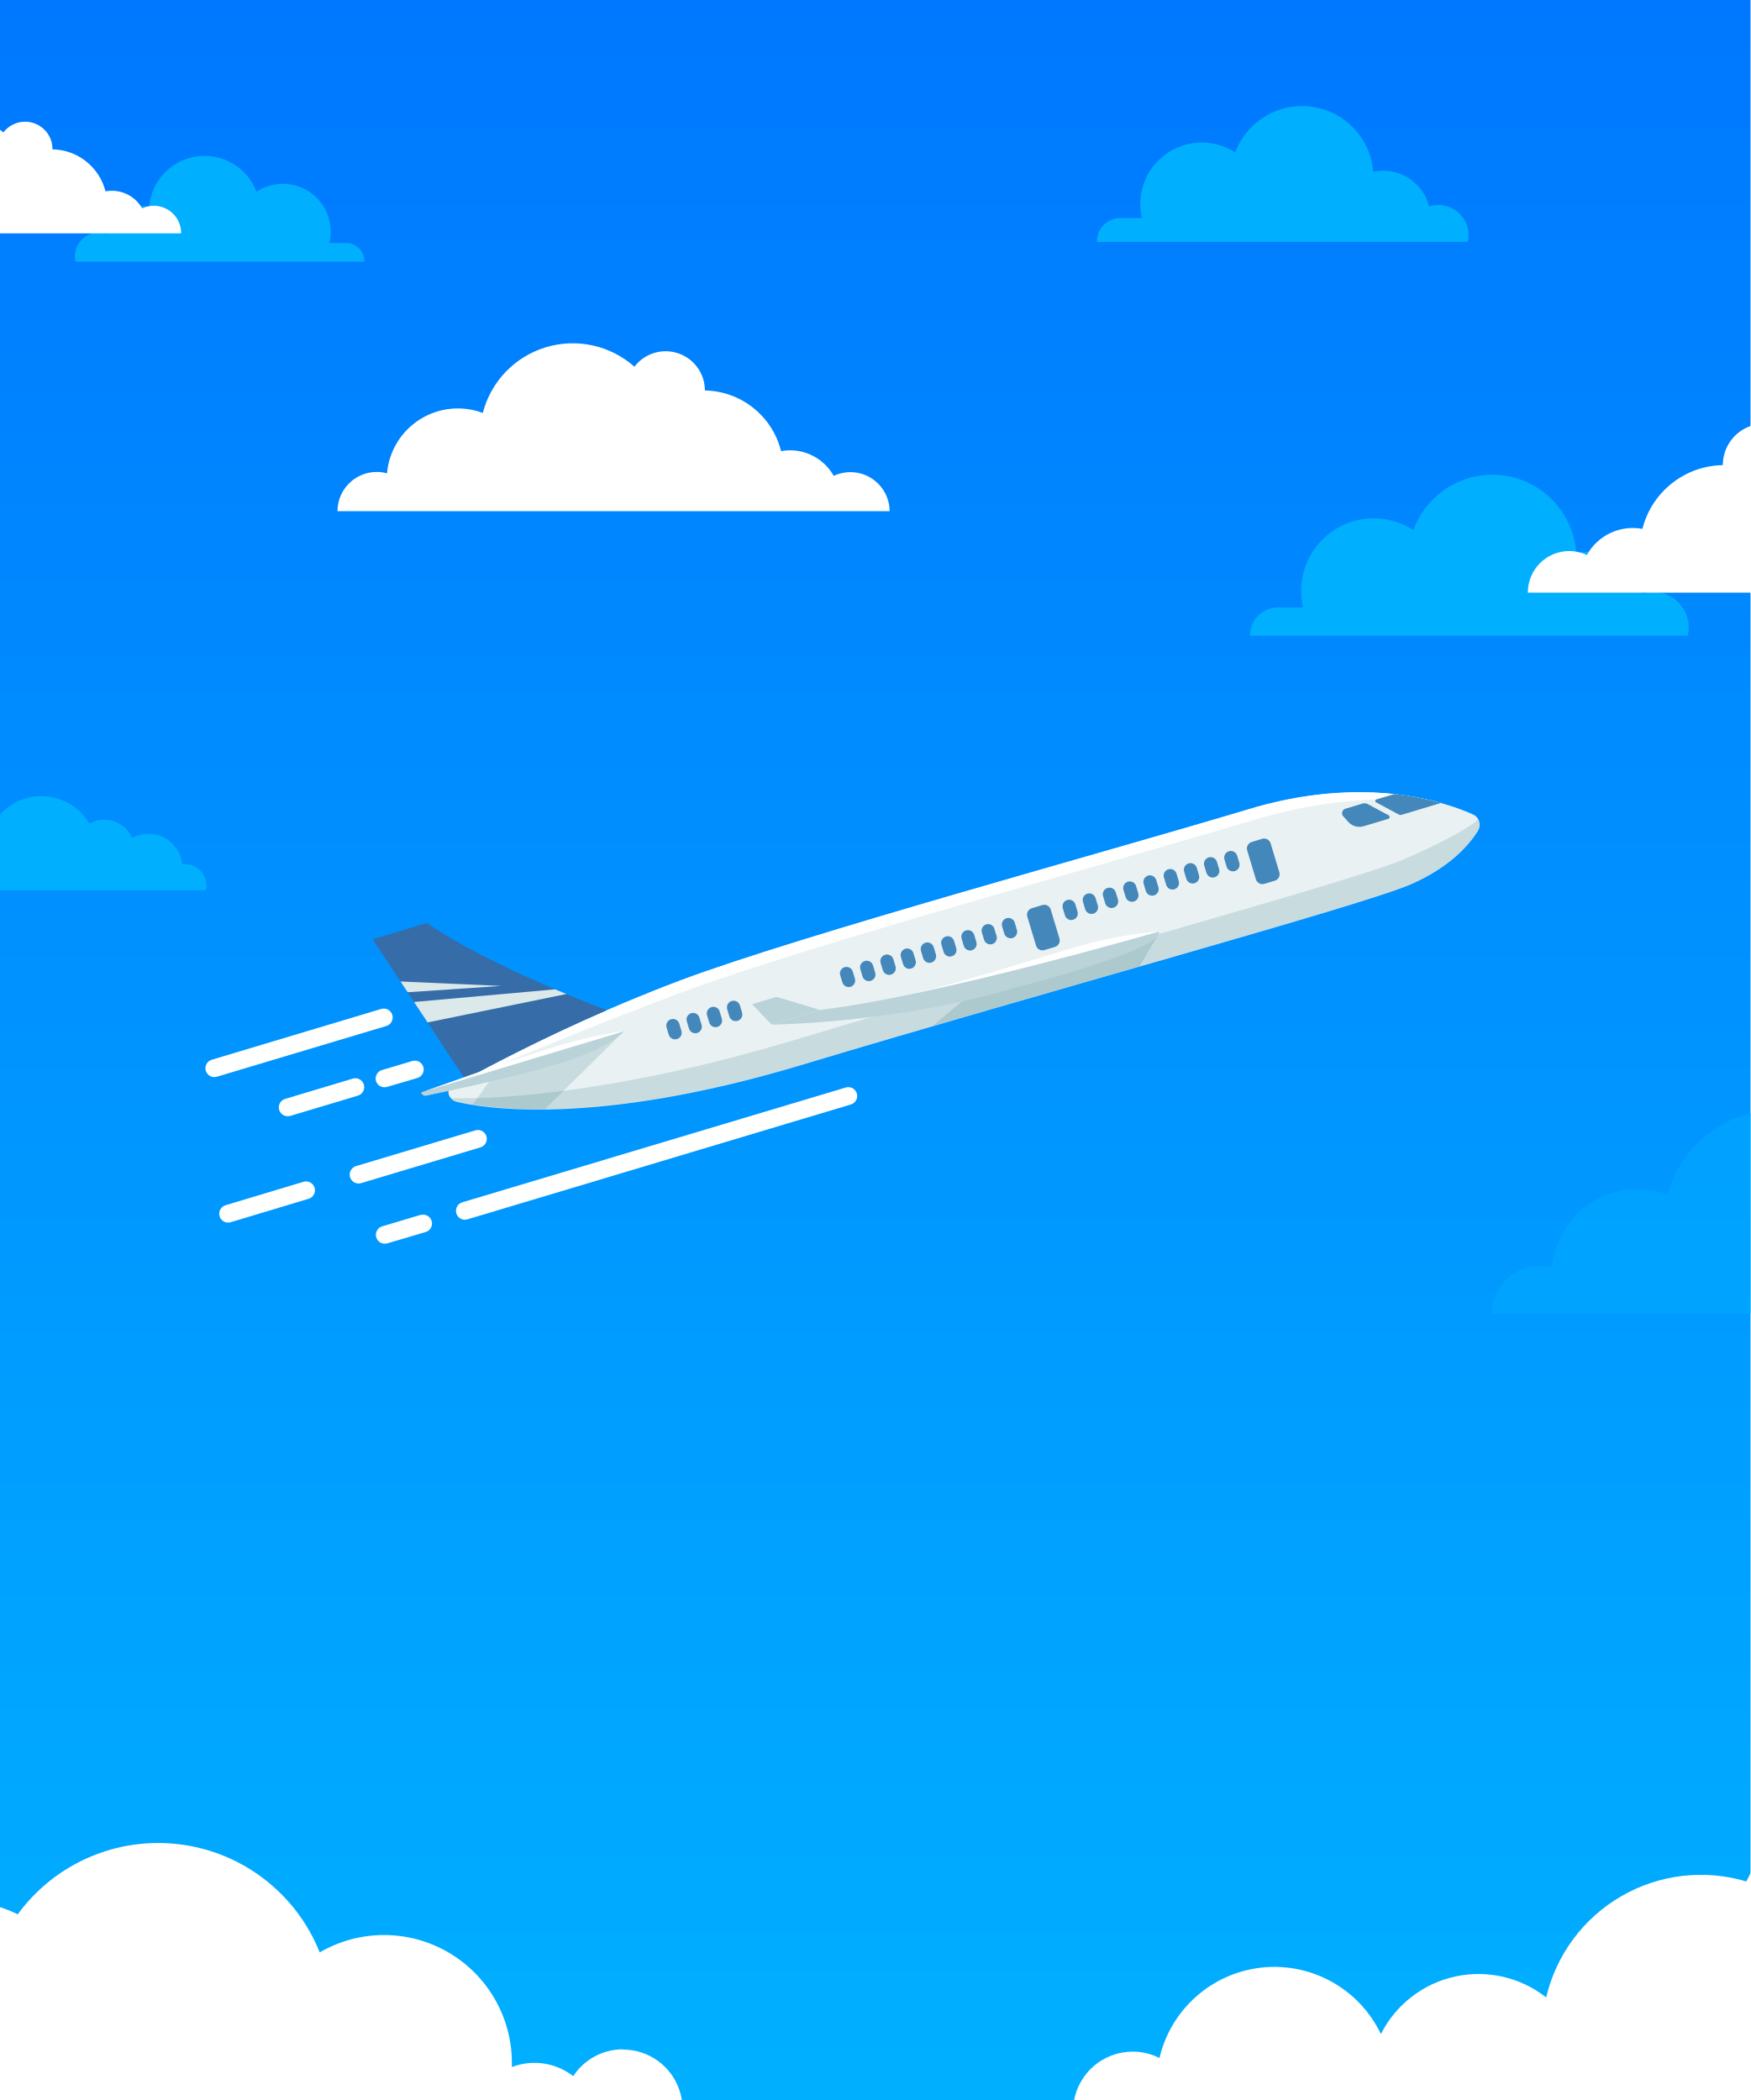
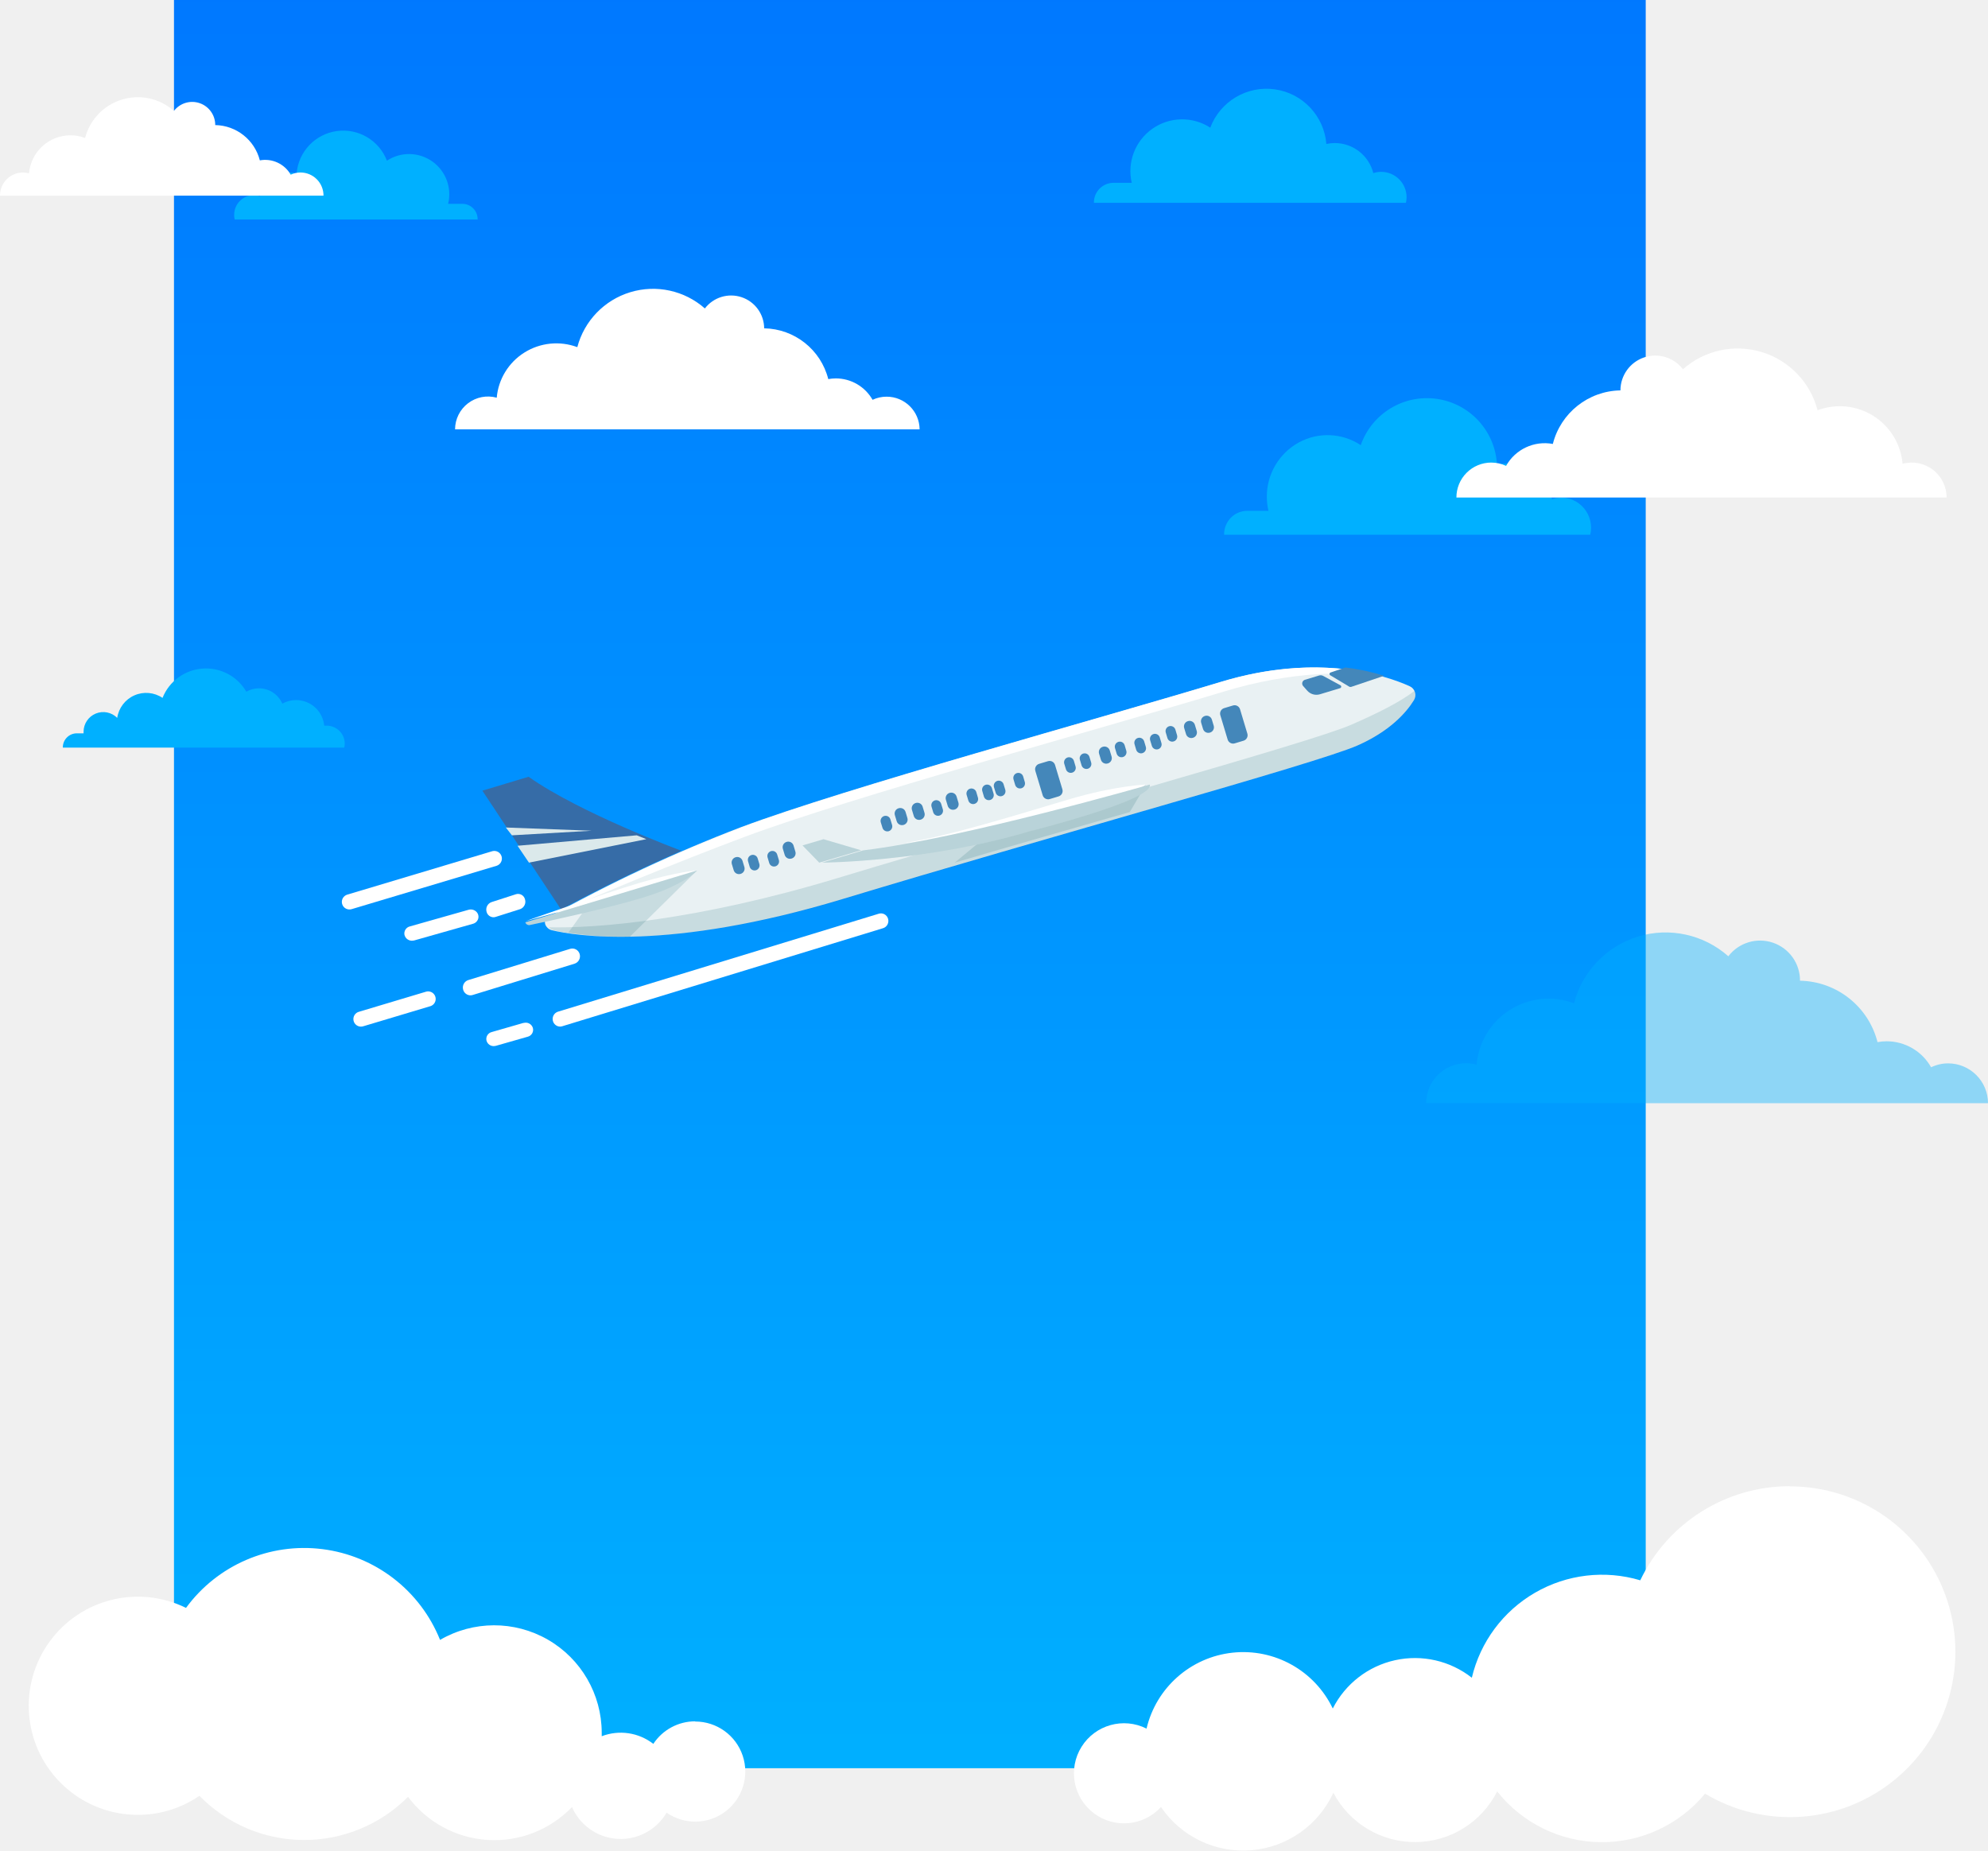
- <svg xmlns="http://www.w3.org/2000/svg" viewBox="0 0 375 450">
+ <svg xmlns="http://www.w3.org/2000/svg" width="509.246" height="474.101" viewBox="0 0 509.246 474.101">
  <defs>
-     <style>.cls-1{fill:none;}.cls-2{isolation:isolate;}.cls-3{fill:url(#linear-gradient);}.cls-4{fill:#e9f1f3;}.cls-10,.cls-5{fill:#dbe9eb;}.cls-5{mix-blend-mode:multiply;}.cls-6{fill:#fff;}.cls-7{fill:#366ca7;}.cls-8{fill:#4487ba;}.cls-9{fill:#d7e7eb;}.cls-11,.cls-13{fill:#00b0ff;}.cls-12{clip-path:url(#clip-path);}.cls-13{opacity:0.41;}</style>
-     <linearGradient id="linear-gradient" x1="187.5" y1="-0.5" x2="187.5" y2="450.5" gradientUnits="userSpaceOnUse">
+     <linearGradient id="linear-gradient" x1="0.5" x2="0.5" y2="1" gradientUnits="objectBoundingBox">
      <stop offset="0" stop-color="#0078ff" />
      <stop offset="1" stop-color="#00b0ff" />
    </linearGradient>
-     <clipPath id="clip-path">
-       <rect id="SVGID" class="cls-1" x="-1" y="-0.5" width="377" height="500" />
-     </clipPath>
  </defs>
-   <g class="cls-2">
-     <g id="Layer_1" data-name="Layer 1">
-       <rect class="cls-3" y="-0.5" width="375" height="451" />
-       <path class="cls-4" d="M316.65,178a2.44,2.44,0,0,0-1.11-3.49c-6-2.7-23.29-8.53-48-1.08-31.07,9.36-95,26.72-121.7,36.66A375.21,375.21,0,0,0,96.63,233a1.1,1.1,0,0,0-.52,1.29l0,.18a2.4,2.4,0,0,0,1.72,1.63c5.68,1.36,29.61,5.44,73.91-7.9,51.26-15.44,119.86-34.07,130.54-38.71C310.45,185.91,314.66,181.24,316.65,178Z" />
-       <path class="cls-5" d="M133.65,221l-27.36,8.67-5,7a91.38,91.38,0,0,0,15.46,1Z" />
-       <path class="cls-6" d="M146.54,212.46c26.71-9.93,90.62-27.29,121.7-36.65,17.25-5.2,31.55-5.14,40.67-3.71-8.56-2.42-22.89-4.28-41.4,1.29-31.07,9.36-95,26.72-121.7,36.66a375.74,375.74,0,0,0-47.1,21.74C109,227.23,128.49,219.18,146.54,212.46Z" />
-       <path class="cls-5" d="M300.73,184.14c-10.67,4.64-79.28,23.28-130.54,38.71-35.72,10.76-61.8,12.78-73.54,12.45a2.41,2.41,0,0,0,1.23.75c5.68,1.36,29.61,5.44,73.91-7.9,51.26-15.44,119.86-34.07,130.54-38.71,8.12-3.53,12.33-8.2,14.32-11.48a2.43,2.43,0,0,0,.09-2.35C313.28,178.37,307,181.42,300.73,184.14Z" />
-       <path class="cls-5" d="M244.11,207.09l4.12-6.94-12.15,3.5L210.45,211l-10.7,8.86C216.27,215,228.11,211.69,244.11,207.09Z" />
-       <path class="cls-7" d="M130,216.46h0S104.5,207,91.47,197.77l-11.64,3.51,19.82,30C105.22,228.24,116.44,222.35,130,216.46Z" />
-       <path class="cls-8" d="M300.21,174.62l8.52-2.57a63.44,63.44,0,0,0-10-1.91l-3.87,1.17a.34.34,0,0,0-.06.62l4.9,2.63A.72.72,0,0,0,300.21,174.62Z" />
-       <path class="cls-8" d="M291.92,172.19l-3.74,1.12a1,1,0,0,0-.45,1.56l1.11,1.25a3.22,3.22,0,0,0,3.3.93l5.28-1.59a.41.41,0,0,0,.07-.75l-4.5-2.42A1.42,1.42,0,0,0,291.92,172.19Z" />
-       <polygon class="cls-9" points="175.69 216.42 166.36 213.62 161.13 215.19 165.29 219.55 175.69 216.42" />
-       <polygon class="cls-5" points="175.69 216.42 166.36 213.62 161.13 215.19 165.29 219.55 175.69 216.42" />
-       <path class="cls-6" d="M131,222.61l2.63-1.58s-4.84.28-14.5,3.19-28.95,9.9-28.95,9.9Z" />
-       <path class="cls-9" d="M133.65,221s-3.14,3.69-13.91,6.93c-9.37,2.82-24.6,6.06-28.4,6.85a1,1,0,0,1-1.14-.68h0Z" />
-       <path class="cls-5" d="M133.65,221s-3.14,3.69-13.91,6.93c-9.37,2.82-24.6,6.06-28.4,6.85a1,1,0,0,1-1.14-.68h0Z" />
-       <rect class="cls-8" x="262.49" y="182.32" width="2.84" height="4.43" rx="1.41" transform="translate(-41.95 83.78) rotate(-16.73)" />
-       <rect class="cls-8" x="258.16" y="183.63" width="2.84" height="4.43" rx="1.41" transform="translate(-42.69 83.13) rotate(-16.83)" />
-       <path class="cls-8" d="M255.9,189.26h0a1.41,1.41,0,0,1-1.75-.94l-.47-1.55a1.41,1.41,0,0,1,.95-1.75h0a1.42,1.42,0,0,1,1.76.94l.46,1.55A1.39,1.39,0,0,1,255.9,189.26Z" />
-       <path class="cls-8" d="M251.57,190.57h0a1.41,1.41,0,0,1-1.75-1l-.47-1.54a1.41,1.41,0,0,1,.94-1.75h0a1.4,1.4,0,0,1,1.76.94l.46,1.54A1.42,1.42,0,0,1,251.57,190.57Z" />
-       <path class="cls-8" d="M247.23,191.87h0a1.41,1.41,0,0,1-1.76-.94l-.46-1.55a1.4,1.4,0,0,1,.94-1.75h0a1.41,1.41,0,0,1,1.75.94l.47,1.55A1.41,1.41,0,0,1,247.23,191.87Z" />
-       <path class="cls-8" d="M242.9,193.18h0a1.41,1.41,0,0,1-1.75-.95l-.47-1.54a1.41,1.41,0,0,1,.95-1.75h0a1.4,1.4,0,0,1,1.76.94l.46,1.54A1.4,1.4,0,0,1,242.9,193.18Z" />
-       <rect class="cls-8" x="236.49" y="190.15" width="2.84" height="4.43" rx="1.41" transform="translate(-45.41 76.9) rotate(-16.78)" />
-       <path class="cls-8" d="M234.23,195.79h0a1.42,1.42,0,0,1-1.76-1l-.46-1.54a1.4,1.4,0,0,1,.94-1.75h0a1.4,1.4,0,0,1,1.75.94l.47,1.54A1.42,1.42,0,0,1,234.23,195.79Z" />
-       <path class="cls-8" d="M229.9,197.09h0a1.4,1.4,0,0,1-1.75-.94l-.47-1.54a1.42,1.42,0,0,1,.95-1.76h0a1.42,1.42,0,0,1,1.76,1l.46,1.54A1.39,1.39,0,0,1,229.9,197.09Z" />
-       <path class="cls-8" d="M216.9,201h0a1.41,1.41,0,0,1-1.75-.94l-.47-1.55a1.41,1.41,0,0,1,.95-1.75h0a1.41,1.41,0,0,1,1.76.94l.46,1.54A1.4,1.4,0,0,1,216.9,201Z" />
-       <path class="cls-8" d="M212.57,202.31h0a1.4,1.4,0,0,1-1.75-.94l-.47-1.54a1.42,1.42,0,0,1,.94-1.76h0a1.4,1.4,0,0,1,1.75,1l.47,1.54A1.41,1.41,0,0,1,212.57,202.31Z" />
-       <path class="cls-8" d="M208.23,203.62h0a1.42,1.42,0,0,1-1.76-.94l-.46-1.55a1.4,1.4,0,0,1,.94-1.75h0a1.4,1.4,0,0,1,1.75.94l.47,1.55A1.41,1.41,0,0,1,208.23,203.62Z" />
-       <path class="cls-8" d="M203.9,204.92h0a1.39,1.39,0,0,1-1.75-.94l-.47-1.54a1.42,1.42,0,0,1,.95-1.76h0a1.42,1.42,0,0,1,1.76.95l.46,1.54A1.39,1.39,0,0,1,203.9,204.92Z" />
-       <rect class="cls-8" x="197.49" y="201.9" width="2.84" height="4.43" rx="1.41" transform="translate(-50.47 66.14) rotate(-16.78)" />
-       <path class="cls-8" d="M195.23,207.54h0a1.4,1.4,0,0,1-1.76-.94l-.46-1.54a1.41,1.41,0,0,1,.94-1.76h0a1.41,1.41,0,0,1,1.75,1l.47,1.54A1.42,1.42,0,0,1,195.23,207.54Z" />
-       <rect class="cls-8" x="188.83" y="204.51" width="2.84" height="4.43" rx="1.41" transform="translate(-51.6 63.76) rotate(-16.79)" />
-       <rect class="cls-8" x="184.49" y="205.82" width="2.84" height="4.43" rx="1.41" transform="translate(-52.15 62.55) rotate(-16.78)" />
-       <path class="cls-8" d="M182.23,211.45h0a1.42,1.42,0,0,1-1.76-.94L180,209a1.4,1.4,0,0,1,.94-1.75h0a1.41,1.41,0,0,1,1.75.94l.47,1.55A1.41,1.41,0,0,1,182.23,211.45Z" />
-       <rect class="cls-8" x="155.96" y="214.41" width="2.84" height="4.43" rx="1.41" transform="translate(-55.44 54.14) rotate(-16.64)" />
-       <path class="cls-8" d="M153.7,220.05h0a1.4,1.4,0,0,1-1.76-.94l-.46-1.54a1.42,1.42,0,0,1,.94-1.76h0a1.39,1.39,0,0,1,1.75.94l.47,1.54A1.42,1.42,0,0,1,153.7,220.05Z" />
-       <path class="cls-8" d="M149.36,221.35h0a1.42,1.42,0,0,1-1.76-.94l-.46-1.55a1.39,1.39,0,0,1,.94-1.75h0a1.41,1.41,0,0,1,1.75.94l.47,1.55A1.41,1.41,0,0,1,149.36,221.35Z" />
-       <rect class="cls-8" x="142.96" y="218.33" width="2.84" height="4.43" rx="1.41" transform="translate(-57.54 51.1) rotate(-16.79)" />
-       <rect class="cls-8" x="268.02" y="179.87" width="5.24" height="9.37" rx="1.45" transform="translate(-41.73 85.9) rotate(-16.76)" />
-       <rect class="cls-8" x="220.91" y="194.06" width="5.24" height="9.37" rx="1.45" transform="translate(-47.82 72.92) rotate(-16.76)" />
-       <path class="cls-6" d="M245.56,201.4l2.71-1.78s-7.63.23-19.53,3.81-29.94,9.37-41.5,11.18c0,0,26.47-2.87,28.77-3.49S245.56,201.4,245.56,201.4Z" />
-       <path class="cls-9" d="M248.27,199.62s-47.4,13.78-72.58,16.8l-10.4,3.13s26.62-.17,52.5-8C217.79,211.58,249.45,203.54,248.27,199.62Z" />
-       <path class="cls-5" d="M248.27,199.62s-47.4,13.78-72.58,16.8l-10.4,3.13s26.62-.17,52.5-8C217.79,211.58,249.45,203.54,248.27,199.62Z" />
-       <path class="cls-10" d="M118.92,212,88.7,214.71l2.9,4.38L121.36,213Z" />
-       <polygon class="cls-10" points="85.8 210.32 87.33 212.62 107.38 211.27 85.8 210.32" />
-       <path class="cls-6" d="M90.1,260.33l-8.17,2.44a1.9,1.9,0,0,0,.73,3.72,1.53,1.53,0,0,0,.36-.07L91.2,264a1.9,1.9,0,0,0-1.1-3.64Z" />
-       <path class="cls-6" d="M183.56,234.31a1.9,1.9,0,0,0-2.37-1.27L99,257.65a1.91,1.91,0,0,0,.73,3.72,1.72,1.72,0,0,0,.37-.07l82.16-24.62A1.9,1.9,0,0,0,183.56,234.31Z" />
-       <path class="cls-6" d="M65,253.25l-16.63,5a1.9,1.9,0,0,0,.73,3.72,2.33,2.33,0,0,0,.36-.08l16.63-5A1.9,1.9,0,1,0,65,253.25Z" />
-       <path class="cls-6" d="M104.21,243.5a1.91,1.91,0,0,0-2.37-1.28l-25.61,7.67a1.91,1.91,0,0,0,.73,3.72,2.66,2.66,0,0,0,.37-.07l25.6-7.68A1.9,1.9,0,0,0,104.21,243.5Z" />
-       <path class="cls-6" d="M75.58,231.13l-14.44,4.33a1.9,1.9,0,0,0,.73,3.72,2.29,2.29,0,0,0,.36-.07l14.44-4.33a1.9,1.9,0,0,0-1.09-3.65Z" />
-       <path class="cls-6" d="M80.54,231.63a1.9,1.9,0,0,0,2,1.35,1.53,1.53,0,0,0,.36-.07L89.42,231a1.9,1.9,0,0,0-1.1-3.64l-6.5,1.94A1.91,1.91,0,0,0,80.54,231.63Z" />
-       <path class="cls-6" d="M46.09,230.8a1.53,1.53,0,0,0,.36-.07l36.43-10.91a1.91,1.91,0,0,0-1.1-3.65L45.36,227.09a1.9,1.9,0,0,0,.73,3.71Z" />
-       <path class="cls-6" d="M182.17,101.17a8.33,8.33,0,0,0-3.56.8,10.76,10.76,0,0,0-9.37-5.48,10.94,10.94,0,0,0-1.91.18,17.15,17.15,0,0,0-16.32-13h0a8.41,8.41,0,0,0-15.1-5.09,19.9,19.9,0,0,0-32.48,9.91,15.23,15.23,0,0,0-20.52,12.94,8.33,8.33,0,0,0-2.19-.3,8.42,8.42,0,0,0-8.42,8.41H190.59A8.42,8.42,0,0,0,182.17,101.17Z" />
-       <path class="cls-11" d="M361.78,134.49a7.61,7.61,0,0,0-10-7.26,12,12,0,0,0-11.59-9,12.21,12.21,0,0,0-2.51.27,18,18,0,0,0-34.88-4.9,15.55,15.55,0,0,0-24.05,13,15.66,15.66,0,0,0,.42,3.58h-5.43a5.92,5.92,0,0,0-5.92,5.92v.12h93.75A7.39,7.39,0,0,0,361.78,134.49Z" />
-       <g class="cls-12">
-         <path class="cls-11" d="M44.22,189.78a4.6,4.6,0,0,0-4.6-4.6,4.46,4.46,0,0,0-.63,0,7.2,7.2,0,0,0-7.17-6.52,7.1,7.1,0,0,0-3.5.91,6.48,6.48,0,0,0-5.94-3.91,6.38,6.38,0,0,0-3.22.86A11.89,11.89,0,0,0-2.18,178.1a7.41,7.41,0,0,0-4.16-1.27,7.47,7.47,0,0,0-7.38,6.37,5,5,0,0,0-3.57-1.48,5,5,0,0,0-5,5c0,.14,0,.28,0,.42H-24a3.57,3.57,0,0,0-3.57,3.57v.07H44.1A4.34,4.34,0,0,0,44.22,189.78Z" />
-         <path class="cls-13" d="M452.5,271.32a10,10,0,0,0-4.31,1,13,13,0,0,0-11.33-6.63,12.56,12.56,0,0,0-2.31.22,20.76,20.76,0,0,0-19.74-15.67h0A10.17,10.17,0,0,0,396.55,244a24.07,24.07,0,0,0-39.29,12,18.39,18.39,0,0,0-24.81,15.65,10.16,10.16,0,0,0-12.84,9.82H462.68A10.17,10.17,0,0,0,452.5,271.32Z" />
-         <path class="cls-6" d="M336.19,118.08a9,9,0,0,1,3.77.84,11.26,11.26,0,0,1,11.9-5.59,18.07,18.07,0,0,1,17.22-13.66h0A8.87,8.87,0,0,1,385,94.28a21,21,0,0,1,34.28,10.46,16.05,16.05,0,0,1,21.65,13.65A8.87,8.87,0,0,1,452.13,127H327.31A8.88,8.88,0,0,1,336.19,118.08Z" />
-         <path class="cls-11" d="M16.06,54.92a5,5,0,0,1,6.59-4.79,7.89,7.89,0,0,1,7.65-6,8.27,8.27,0,0,1,1.66.18,11.91,11.91,0,0,1,23-3.23,10.25,10.25,0,0,1,15.59,11h3.58A3.91,3.91,0,0,1,78.06,56v.08H16.19A4.66,4.66,0,0,1,16.06,54.92Z" />
-         <path class="cls-6" d="M32.94,44.09a5.93,5.93,0,0,0-2.48.56A7.49,7.49,0,0,0,22.6,41a11.94,11.94,0,0,0-11.36-9h0A5.86,5.86,0,0,0,.72,28.39a13.75,13.75,0,0,0-9.2-3.5A13.86,13.86,0,0,0-21.9,35.29a10.47,10.47,0,0,0-3.73-.68A10.6,10.6,0,0,0-36.18,44.3a6,6,0,0,0-1.53-.21A5.86,5.86,0,0,0-43.57,50H38.81A5.87,5.87,0,0,0,32.94,44.09Z" />
-         <path class="cls-11" d="M314.62,50.4a6.47,6.47,0,0,0-6.47-6.47,6.28,6.28,0,0,0-2,.32,10.15,10.15,0,0,0-9.83-7.67,10.69,10.69,0,0,0-2.13.23,15.29,15.29,0,0,0-29.56-4.15,13.18,13.18,0,0,0-20,14.07H240a5,5,0,0,0-5,5v.1h79.45A6.32,6.32,0,0,0,314.62,50.4Z" />
-         <path class="cls-6" d="M412.2,379.17a42.17,42.17,0,0,0-38.07,24,34.06,34.06,0,0,0-42.89,24.85,23.43,23.43,0,0,0-35.41,7.85A25.28,25.28,0,0,0,248.4,441a12.76,12.76,0,1,0,3.68,20,25.27,25.27,0,0,0,43.9-3.64,23.43,23.43,0,0,0,41.71-.34,34,34,0,0,0,52.94.57,42.16,42.16,0,1,0,21.57-78.38Z" />
-         <path class="cls-6" d="M133.45,439.14a12.74,12.74,0,0,0-10.65,5.75,13.49,13.49,0,0,0-13.14-1.95c0-.3,0-.6,0-.9a27.39,27.39,0,0,0-41.17-23.67A37.26,37.26,0,0,0,3.8,410.21a27.67,27.67,0,0,0-12.29-2.86,27.83,27.83,0,0,0-27.84,27.83A27.83,27.83,0,0,0-8.49,463a27.72,27.72,0,0,0,15.71-4.86,37.23,37.23,0,0,0,53.12.26A27.37,27.37,0,0,0,102.09,461a13.52,13.52,0,0,0,24.09,1.43,12.76,12.76,0,1,0,7.27-23.24Z" />
-       </g>
+   <g id="lywing-slash-screen" transform="translate(-0.432)">
+     <rect id="Rectangle" width="377" height="453" transform="translate(45)" fill="url(#linear-gradient)" />
+     <path id="Path" d="M222.649,8.342a2.483,2.483,0,0,0-1.12-3.542c-6.056-2.74-23.507-8.658-48.448-1.1-31.36,9.5-95.887,27.121-122.836,37.21A377.735,377.735,0,0,0,.575,64.167,1.119,1.119,0,0,0,.05,65.476v.183a2.428,2.428,0,0,0,1.736,1.654c5.733,1.38,29.886,5.522,74.6-8.018C128.124,43.623,197.365,24.714,208.144,20,216.391,16.37,220.64,11.63,222.649,8.342Z" transform="translate(140 171)" fill="#e9f1f3" />
+     <path id="Path-2" data-name="Path" d="M33,0,5.1,8.832,0,15.962a93.289,93.289,0,0,0,15.766,1.019Z" transform="translate(146 223)" fill="#dbe9eb" style="mix-blend-mode: multiply;isolation: isolate" />
+     <path id="Path-3" data-name="Path" d="M48.24,43.372c26.939-10.083,91.4-27.71,122.742-37.214C188.379.878,202.8.939,212,2.391c-8.633-2.457-23.086-4.346-41.755,1.31C138.909,13.205,74.432,30.832,47.5,40.925A377.762,377.762,0,0,0,0,63C10.378,58.37,30.035,50.2,48.24,43.372Z" transform="translate(143 171)" fill="#fff" />
+     <path id="Path-4" data-name="Path" d="M205.608,8.653c-10.75,4.707-79.874,23.617-131.517,39.27C38.1,58.839,11.828,60.888,0,60.553a2.425,2.425,0,0,0,1.239.761C6.962,62.694,31.071,66.833,75.7,53.3,127.346,37.636,196.46,18.737,207.22,14.03c8.181-3.581,12.422-8.319,14.427-11.646A2.48,2.48,0,0,0,221.738,0C218.252,2.8,211.925,5.894,205.608,8.653Z" transform="translate(141 177)" fill="#dbe9eb" style="mix-blend-mode: multiply;isolation: isolate" />
+     <path id="Path-5" data-name="Path" d="M44.836,7.042,49,0,36.72,3.551l-25.9,7.458L0,20C16.7,15.068,28.664,11.71,44.836,7.042Z" transform="translate(245 201)" fill="#dbe9eb" style="mix-blend-mode: multiply;isolation: isolate" />
+     <path id="Path-6" data-name="Path" d="M51,18.963h0S25.078,9.365,11.833,0L0,3.561,20.148,34C25.81,30.916,37.216,24.939,51,18.963Z" transform="translate(124 199)" fill="#366ca7" />
+     <path id="Path-7" data-name="Path" d="M5.543,4.976,14,2.121A57.051,57.051,0,0,0,4.074,0L.233,1.3A.372.372,0,0,0,0,1.622a.391.391,0,0,0,.171.366L5.037,4.909A.647.647,0,0,0,5.543,4.976Z" transform="translate(341 171)" fill="#4487ba" />
+     <path id="Path-8" data-name="Path" d="M4.323.061.652,1.169A.993.993,0,0,0,.21,2.713L1.3,3.95a3.144,3.144,0,0,0,3.239.92L9.722,3.3a.407.407,0,0,0,.069-.742L5.373.16a1.384,1.384,0,0,0-1.05-.1Z" transform="translate(334 173)" fill="#4487ba" />
+     <path id="Path-9" data-name="Path" d="M15,2.833,5.388,0,0,1.589,4.286,6,15,2.833Z" transform="translate(206 215)" fill="#d7e7eb" />
+     <path id="Path-10" data-name="Path" d="M15,2.833,5.388,0,0,1.589,4.286,6,15,2.833Z" transform="translate(206 215)" fill="#dbe9eb" style="mix-blend-mode: multiply;isolation: isolate" />
+     <path id="Path-11" data-name="Path" d="M41.337,1.569,44,0S39.1.278,29.316,3.168,0,13,0,13Z" transform="translate(135 223)" fill="#fff" />
+     <path id="Path-12" data-name="Path" d="M44,0S40.82,3.744,29.914,7.032C20.425,9.893,5,13.18,1.154,13.982A1.012,1.012,0,0,1,0,13.292H0Z" transform="translate(135 223)" fill="#d7e7eb" />
+     <path id="Path-13" data-name="Path" d="M44,0S40.82,3.744,29.914,7.032C20.425,9.893,5,13.18,1.154,13.982A1.012,1.012,0,0,1,0,13.292H0Z" transform="translate(135 223)" fill="#dbe9eb" style="mix-blend-mode: multiply;isolation: isolate" />
+     <rect id="Rectangle-2" data-name="Rectangle" width="2.858" height="4.455" rx="1.41" transform="matrix(0.958, -0.288, 0.288, 0.958, 307.722, 183.829)" fill="#4487ba" />
+     <rect id="Rectangle-3" data-name="Rectangle" width="2.858" height="4.455" rx="1.41" transform="translate(303.364 185.164) rotate(-16.83)" fill="#4487ba" />
+     <path id="Path-14" data-name="Path" d="M2.077,3.946h0a1.284,1.284,0,0,1-1.6-.863L.053,1.661A1.3,1.3,0,0,1,.919.054h0a1.293,1.293,0,0,1,1.6.863L2.943,2.34a1.284,1.284,0,0,1-.1.987,1.269,1.269,0,0,1-.77.619Z" transform="translate(299 186)" fill="#4487ba" />
+     <path id="Path-15" data-name="Path" d="M2.077,3.951h0A1.286,1.286,0,0,1,.482,3.044l-.428-1.4A1.279,1.279,0,0,1,.91.058h0a1.277,1.277,0,0,1,1.6.853l.419,1.4a1.288,1.288,0,0,1-.857,1.643Z" transform="translate(295 188)" fill="#4487ba" />
+     <path id="Path-16" data-name="Path" d="M2.086,3.944h0a1.289,1.289,0,0,1-1.61-.862L.056,1.659A1.285,1.285,0,0,1,.916.054h0a1.289,1.289,0,0,1,1.6.862l.43,1.422A1.294,1.294,0,0,1,2.086,3.944Z" transform="translate(291 189)" fill="#4487ba" />
+     <path id="Path-17" data-name="Path" d="M2.077,3.947h0a1.284,1.284,0,0,1-1.6-.871L.053,1.663A1.294,1.294,0,0,1,.919.058h0A1.27,1.27,0,0,1,1.9.151,1.282,1.282,0,0,1,2.523.92l.419,1.412a1.291,1.291,0,0,1-.1.99,1.278,1.278,0,0,1-.77.624Z" transform="translate(286 190)" fill="#4487ba" />
+     <rect id="Rectangle-4" data-name="Rectangle" width="2.858" height="4.455" rx="1.41" transform="translate(281.562 191.73) rotate(-16.78)" fill="#4487ba" />
+     <path id="Path-18" data-name="Path" d="M2.077,3.951h0a1.294,1.294,0,0,1-1.6-.908l-.419-1.4A1.271,1.271,0,0,1,.912.055h0A1.276,1.276,0,0,1,2.505.909l.428,1.4a1.289,1.289,0,0,1-.856,1.644Z" transform="translate(277 193)" fill="#4487ba" />
+     <path id="Path-19" data-name="Path" d="M2.085,3.944h0a1.281,1.281,0,0,1-1.6-.863L.053,1.666A1.305,1.305,0,0,1,.923.05h0A1.3,1.3,0,0,1,2.534.968l.421,1.415a1.277,1.277,0,0,1-.87,1.561Z" transform="translate(273 194)" fill="#4487ba" />
+     <path id="Path-20" data-name="Path" d="M2.077,3.946h0a1.284,1.284,0,0,1-1.6-.862L.053,1.662A1.3,1.3,0,0,1,.919.056h0a1.278,1.278,0,0,1,.98.1,1.292,1.292,0,0,1,.625.766l.419,1.413a1.292,1.292,0,0,1-.1.991A1.278,1.278,0,0,1,2.077,3.946Z" transform="translate(260 198)" fill="#4487ba" />
+     <path id="Path-21" data-name="Path" d="M2.094,3.944h0A1.287,1.287,0,0,1,.486,3.081L.054,1.667A1.3,1.3,0,0,1,.918.052h0A1.287,1.287,0,0,1,2.526.97l.432,1.414a1.294,1.294,0,0,1-.864,1.561Z" transform="translate(255 200)" fill="#4487ba" />
+     <path id="Path-22" data-name="Path" d="M2.086,3.946h0a1.3,1.3,0,0,1-1.61-.862L.056,1.661A1.285,1.285,0,0,1,.916.056h0a1.28,1.28,0,0,1,1.6.862l.43,1.422a1.294,1.294,0,0,1-.86,1.606Z" transform="translate(252 201)" fill="#4487ba" />
+     <path id="Path-23" data-name="Path" d="M2.077,3.942h0A1.26,1.26,0,0,1,1.1,3.848,1.273,1.273,0,0,1,.482,3.08L.053,1.667A1.3,1.3,0,0,1,.919.053h0a1.293,1.293,0,0,1,1.6.871l.419,1.412a1.282,1.282,0,0,1-.1.986,1.269,1.269,0,0,1-.77.619Z" transform="translate(248 202)" fill="#4487ba" />
+     <rect id="Rectangle-5" data-name="Rectangle" width="2.858" height="4.455" rx="1.41" transform="translate(242.324 203.542) rotate(-16.78)" fill="#4487ba" />
+     <path id="Path-24" data-name="Path" d="M2.1,3.942h0A1.287,1.287,0,0,1,.479,3.079L.056,1.665A1.294,1.294,0,0,1,.92.049h0A1.3,1.3,0,0,1,2.528.967L2.96,2.381A1.3,1.3,0,0,1,2.1,3.942Z" transform="translate(239 205)" fill="#4487ba" />
+     <rect id="Rectangle-6" data-name="Rectangle" width="2.858" height="4.455" rx="1.41" transform="matrix(0.957, -0.289, 0.289, 0.957, 233.63, 206.134)" fill="#4487ba" />
+     <rect id="Rectangle-7" data-name="Rectangle" width="2.858" height="4.455" rx="1.41" transform="translate(229.253 207.48) rotate(-16.78)" fill="#4487ba" />
+     <path id="Path-25" data-name="Path" d="M2.1,3.945h0A1.3,1.3,0,0,1,.487,3.074l-.431-1.4a1.308,1.308,0,0,1,.1-.992A1.287,1.287,0,0,1,.918.054h0A1.292,1.292,0,0,1,2.524.925l.431,1.436A1.308,1.308,0,0,1,2.1,3.945Z" transform="translate(226 209)" fill="#4487ba" />
+     <rect id="Rectangle-8" data-name="Rectangle" width="2.858" height="4.455" rx="1.41" transform="translate(200.566 216.093) rotate(-16.64)" fill="#4487ba" />
+     <path id="Path-26" data-name="Path" d="M2.086,3.942h0A1.281,1.281,0,0,1,.475,3.081L.054,1.67A1.3,1.3,0,0,1,.914.058h0a1.272,1.272,0,0,1,1.6.861l.43,1.411a1.3,1.3,0,0,1-.86,1.612Z" transform="translate(197 218)" fill="#4487ba" />
+     <path id="Path-27" data-name="Path" d="M2.087,3.946h0A1.3,1.3,0,0,1,.478,3.083L.058,1.66A1.277,1.277,0,0,1,.917.054h0a1.288,1.288,0,0,1,1.6.863l.43,1.423A1.3,1.3,0,0,1,2.087,3.946Z" transform="translate(192 219)" fill="#4487ba" />
+     <rect id="Rectangle-9" data-name="Rectangle" width="2.858" height="4.455" rx="1.41" transform="matrix(0.957, -0.289, 0.289, 0.957, 187.496, 220.03)" fill="#4487ba" />
+     <rect id="Rectangle-10" data-name="Rectangle" width="5.272" height="9.422" rx="1.45" transform="translate(312.611 181.839) rotate(-16.76)" fill="#4487ba" />
+     <rect id="Rectangle-11" data-name="Rectangle" width="5.272" height="9.422" rx="1.45" transform="translate(265.226 196.108) rotate(-16.76)" fill="#4487ba" />
+     <path id="Path-28" data-name="Path" d="M59.247,1.781,62,0S54.249.23,42.16,3.813,11.744,13.189,0,15c0,0,26.891-2.872,29.227-3.492S59.247,1.781,59.247,1.781Z" transform="translate(232 201)" fill="#fff" />
+     <path id="Path-29" data-name="Path" d="M83.967,0S36,13.828,10.524,16.859L0,20s26.937-.171,53.125-8.028C53.125,12,85.161,3.934,83.967,0Z" transform="translate(211 201)" fill="#d7e7eb" />
+     <path id="Path-30" data-name="Path" d="M83.967,0S36,13.828,10.524,16.859L0,20s26.937-.171,53.125-8.028C53.125,12,85.161,3.934,83.967,0Z" transform="translate(211 201)" fill="#dbe9eb" style="mix-blend-mode: multiply;isolation: isolate" />
+     <path id="Path-31" data-name="Path" d="M30.535,0,0,2.676,2.93,7,33,.987Z" transform="translate(133 214)" fill="#dbe9eb" />
+     <path id="Path-32" data-name="Path" d="M0,0,1.56,2,22,.826,0,0Z" transform="translate(130 212)" fill="#dbe9eb" />
+     <path id="Path-33" data-name="Path" d="M9.554.05,1.4,2.4A1.829,1.829,0,0,0,.036,4.522a1.889,1.889,0,0,0,2.1,1.464,1.574,1.574,0,0,0,.359-.067l8.161-2.332A1.822,1.822,0,0,0,11.918,1.3,1.909,1.909,0,0,0,9.554.079Z" transform="translate(125 262)" fill="#fff" />
+     <path id="Path-34" data-name="Path" d="M85.921,1.379A1.931,1.931,0,0,0,85,.23,1.868,1.868,0,0,0,83.549.083L1.315,25.2A1.954,1.954,0,0,0,.036,27.426,1.918,1.918,0,0,0,2.046,29a1.691,1.691,0,0,0,.37-.071L84.62,3.8a1.908,1.908,0,0,0,1.146-.932,1.974,1.974,0,0,0,.155-1.486Z" transform="translate(142 234)" fill="#fff" />
+     <path id="Path-35" data-name="Path" d="M18.472.089,1.441,5.19a1.938,1.938,0,0,0,.748,3.8A2.394,2.394,0,0,0,2.557,8.9L19.589,3.8A1.939,1.939,0,1,0,18.472.089Z" transform="translate(91 254)" fill="#fff" />
+     <path id="Path-36" data-name="Path" d="M29.92,1.421A1.944,1.944,0,0,0,27.5.082L1.343,8.1A2,2,0,0,0,.037,10.387a1.959,1.959,0,0,0,2.051,1.608,2.66,2.66,0,0,0,.378-.073L28.612,3.889A2,2,0,0,0,29.92,1.421Z" transform="translate(119 243)" fill="#fff" />
+     <path id="Path-37" data-name="Path" d="M16.456.078l-15,4.253A1.865,1.865,0,0,0,.037,6.493,1.964,1.964,0,0,0,2.219,7.985a2.5,2.5,0,0,0,.374-.069l15-4.253A1.919,1.919,0,0,0,18.946,2.3,1.807,1.807,0,0,0,18.38.511,2.06,2.06,0,0,0,16.456.078Z" transform="translate(104 233)" fill="#fff" />
+     <path id="Path-38" data-name="Path" d="M.066,4.573A1.854,1.854,0,0,0,2.008,5.991a1.386,1.386,0,0,0,.35-.074l6.33-2.007A2.03,2.03,0,0,0,9.921,1.42,1.826,1.826,0,0,0,7.62.086L1.309,2.124A2.037,2.037,0,0,0,.066,4.573Z" transform="translate(125 229)" fill="#fff" />
+     <path id="Path-39" data-name="Path" d="M2.126,14.991a1.565,1.565,0,0,0,.368-.071L39.729,3.778A1.951,1.951,0,0,0,38.6.051L1.38,11.2a1.94,1.94,0,0,0,.746,3.789Z" transform="translate(88 218)" fill="#fff" />
+     <path id="Path-40" data-name="Path" d="M110.529,27.625a8.418,8.418,0,0,0-3.581.8,10.835,10.835,0,0,0-9.426-5.483,11.063,11.063,0,0,0-1.921.18A17.234,17.234,0,0,0,79.182,10.114h0A8.468,8.468,0,0,0,63.992,5.021a20.057,20.057,0,0,0-32.675,9.916,15.393,15.393,0,0,0-13.552,1.379,15.228,15.228,0,0,0-7.091,11.569A8.442,8.442,0,0,0,0,36H119a8.448,8.448,0,0,0-8.471-8.375Z" transform="translate(117 74)" fill="#fff" />
+     <path id="Path-41" data-name="Path" d="M94,33.244a7.76,7.76,0,0,0-3.14-6.285A7.524,7.524,0,0,0,84,25.876a11.892,11.892,0,0,0-14.106-8.86,17.963,17.963,0,0,0-34.895-4.973,15.367,15.367,0,0,0-15.9-.668,15.816,15.816,0,0,0-8.159,13.862,16.112,16.112,0,0,0,.42,3.633H5.923a5.88,5.88,0,0,0-4.188,1.76A6.052,6.052,0,0,0,0,34.878V35H93.79A7.6,7.6,0,0,0,94,33.244Z" transform="translate(314 102)" fill="#00b0ff" />
+     <g id="Group" transform="translate(0 22)">
+       <path id="Path-42" data-name="Path" d="M72.215,19.273a4.624,4.624,0,0,0-4.627-4.62,4.493,4.493,0,0,0-.634,0A7.239,7.239,0,0,0,59.741,8.1a7.15,7.15,0,0,0-3.521.914A6.519,6.519,0,0,0,50.246,5.09a6.425,6.425,0,0,0-3.239.864A11.968,11.968,0,0,0,25.54,7.541a7.5,7.5,0,0,0-11.608,5.123A5.045,5.045,0,0,0,5.311,16.2v.422H3.591A3.588,3.588,0,0,0,0,20.207v.07H72.094A4.353,4.353,0,0,0,72.215,19.273Z" transform="translate(16.527 149.251)" fill="#00b0ff" />
+       <path id="Path-43" data-name="Path" d="M133.676,33.538a10.071,10.071,0,0,0-4.335,1,13.08,13.08,0,0,0-11.4-6.659,12.652,12.652,0,0,0-2.324.221A20.877,20.877,0,0,0,95.763,12.365h0A10.232,10.232,0,0,0,77.4,6.1,24.225,24.225,0,0,0,37.873,18.15,18.5,18.5,0,0,0,12.916,33.87,10.217,10.217,0,0,0,0,43.733H143.917A10.223,10.223,0,0,0,133.676,33.538Z" transform="translate(365.762 216.887)" fill="#00b0ff" opacity="0.41" />
+       <path id="Path-44" data-name="Path" d="M8.933,29.228a9.064,9.064,0,0,1,3.792.844A11.332,11.332,0,0,1,24.7,24.457,18.171,18.171,0,0,1,42.017,10.736h0A8.924,8.924,0,0,1,58.031,5.322,21.135,21.135,0,0,1,92.514,15.828a16.144,16.144,0,0,1,21.778,13.711,8.92,8.92,0,0,1,11.266,8.648H0a8.926,8.926,0,0,1,8.933-8.96Z" transform="translate(373.507 67.278)" fill="#fff" />
+       <path id="Path-45" data-name="Path" d="M0,21.613A5.028,5.028,0,0,1,6.629,16.8a7.934,7.934,0,0,1,7.7-6.027,8.331,8.331,0,0,1,1.67.181A11.984,11.984,0,0,1,39.131,7.712,10.307,10.307,0,0,1,54.813,18.76h3.6A3.93,3.93,0,0,1,62.367,22.7v.08H.131A4.674,4.674,0,0,1,0,21.613Z" transform="translate(60.415 11.453)" fill="#00b0ff" />
+       <path id="Path-46" data-name="Path" d="M76.963,19.285a5.972,5.972,0,0,0-2.495.562,7.538,7.538,0,0,0-7.907-3.666,12.007,12.007,0,0,0-11.427-9.04h0A5.9,5.9,0,0,0,44.552,3.516,13.943,13.943,0,0,0,21.8,10.446a10.546,10.546,0,0,0-3.752-.683A10.657,10.657,0,0,0,7.434,19.5a6.044,6.044,0,0,0-1.539-.211A5.89,5.89,0,0,0,0,25.221H82.868a5.9,5.9,0,0,0-5.9-5.936Z" transform="translate(0.432 2.903)" fill="#fff" />
+       <path id="Path-47" data-name="Path" d="M80.091,27.79a6.5,6.5,0,0,0-6.508-6.5,6.326,6.326,0,0,0-2.012.321,10.207,10.207,0,0,0-9.888-7.7,10.768,10.768,0,0,0-2.143.231A15.385,15.385,0,0,0,29.805,9.971,13.254,13.254,0,0,0,9.687,24.1H5.03A5.026,5.026,0,0,0,0,29.126v.1H79.92a6.34,6.34,0,0,0,.171-1.436Z" transform="translate(280.651 0.736)" fill="#00b0ff" />
+       <path id="Path-48" data-name="Path" d="M183.382,0a42.425,42.425,0,0,0-38.3,24.106,34.266,34.266,0,0,0-43.144,24.96,23.587,23.587,0,0,0-35.62,7.885A25.441,25.441,0,0,0,18.612,62.1a12.822,12.822,0,1,0,3.7,20.089,25.437,25.437,0,0,0,44.16-3.656,23.585,23.585,0,0,0,41.957-.342,34.233,34.233,0,0,0,53.253.573A42.368,42.368,0,1,0,183.382.04Z" transform="translate(275.518 358.754)" fill="#fff" />
+       <path id="Path-49" data-name="Path" d="M170.785,44.408a12.82,12.82,0,0,0-10.713,5.776,13.586,13.586,0,0,0-13.218-1.959v-.9A27.552,27.552,0,0,0,105.44,23.546a37.506,37.506,0,0,0-65.073-8.2,27.948,27.948,0,1,0,3.44,48.143,37.489,37.489,0,0,0,53.434.261,27.558,27.558,0,0,0,42,2.612A13.609,13.609,0,0,0,163.472,67.8a12.824,12.824,0,1,0,7.313-23.343Z" transform="translate(7.715 374.582)" fill="#fff" />
    </g>
  </g>
</svg>
